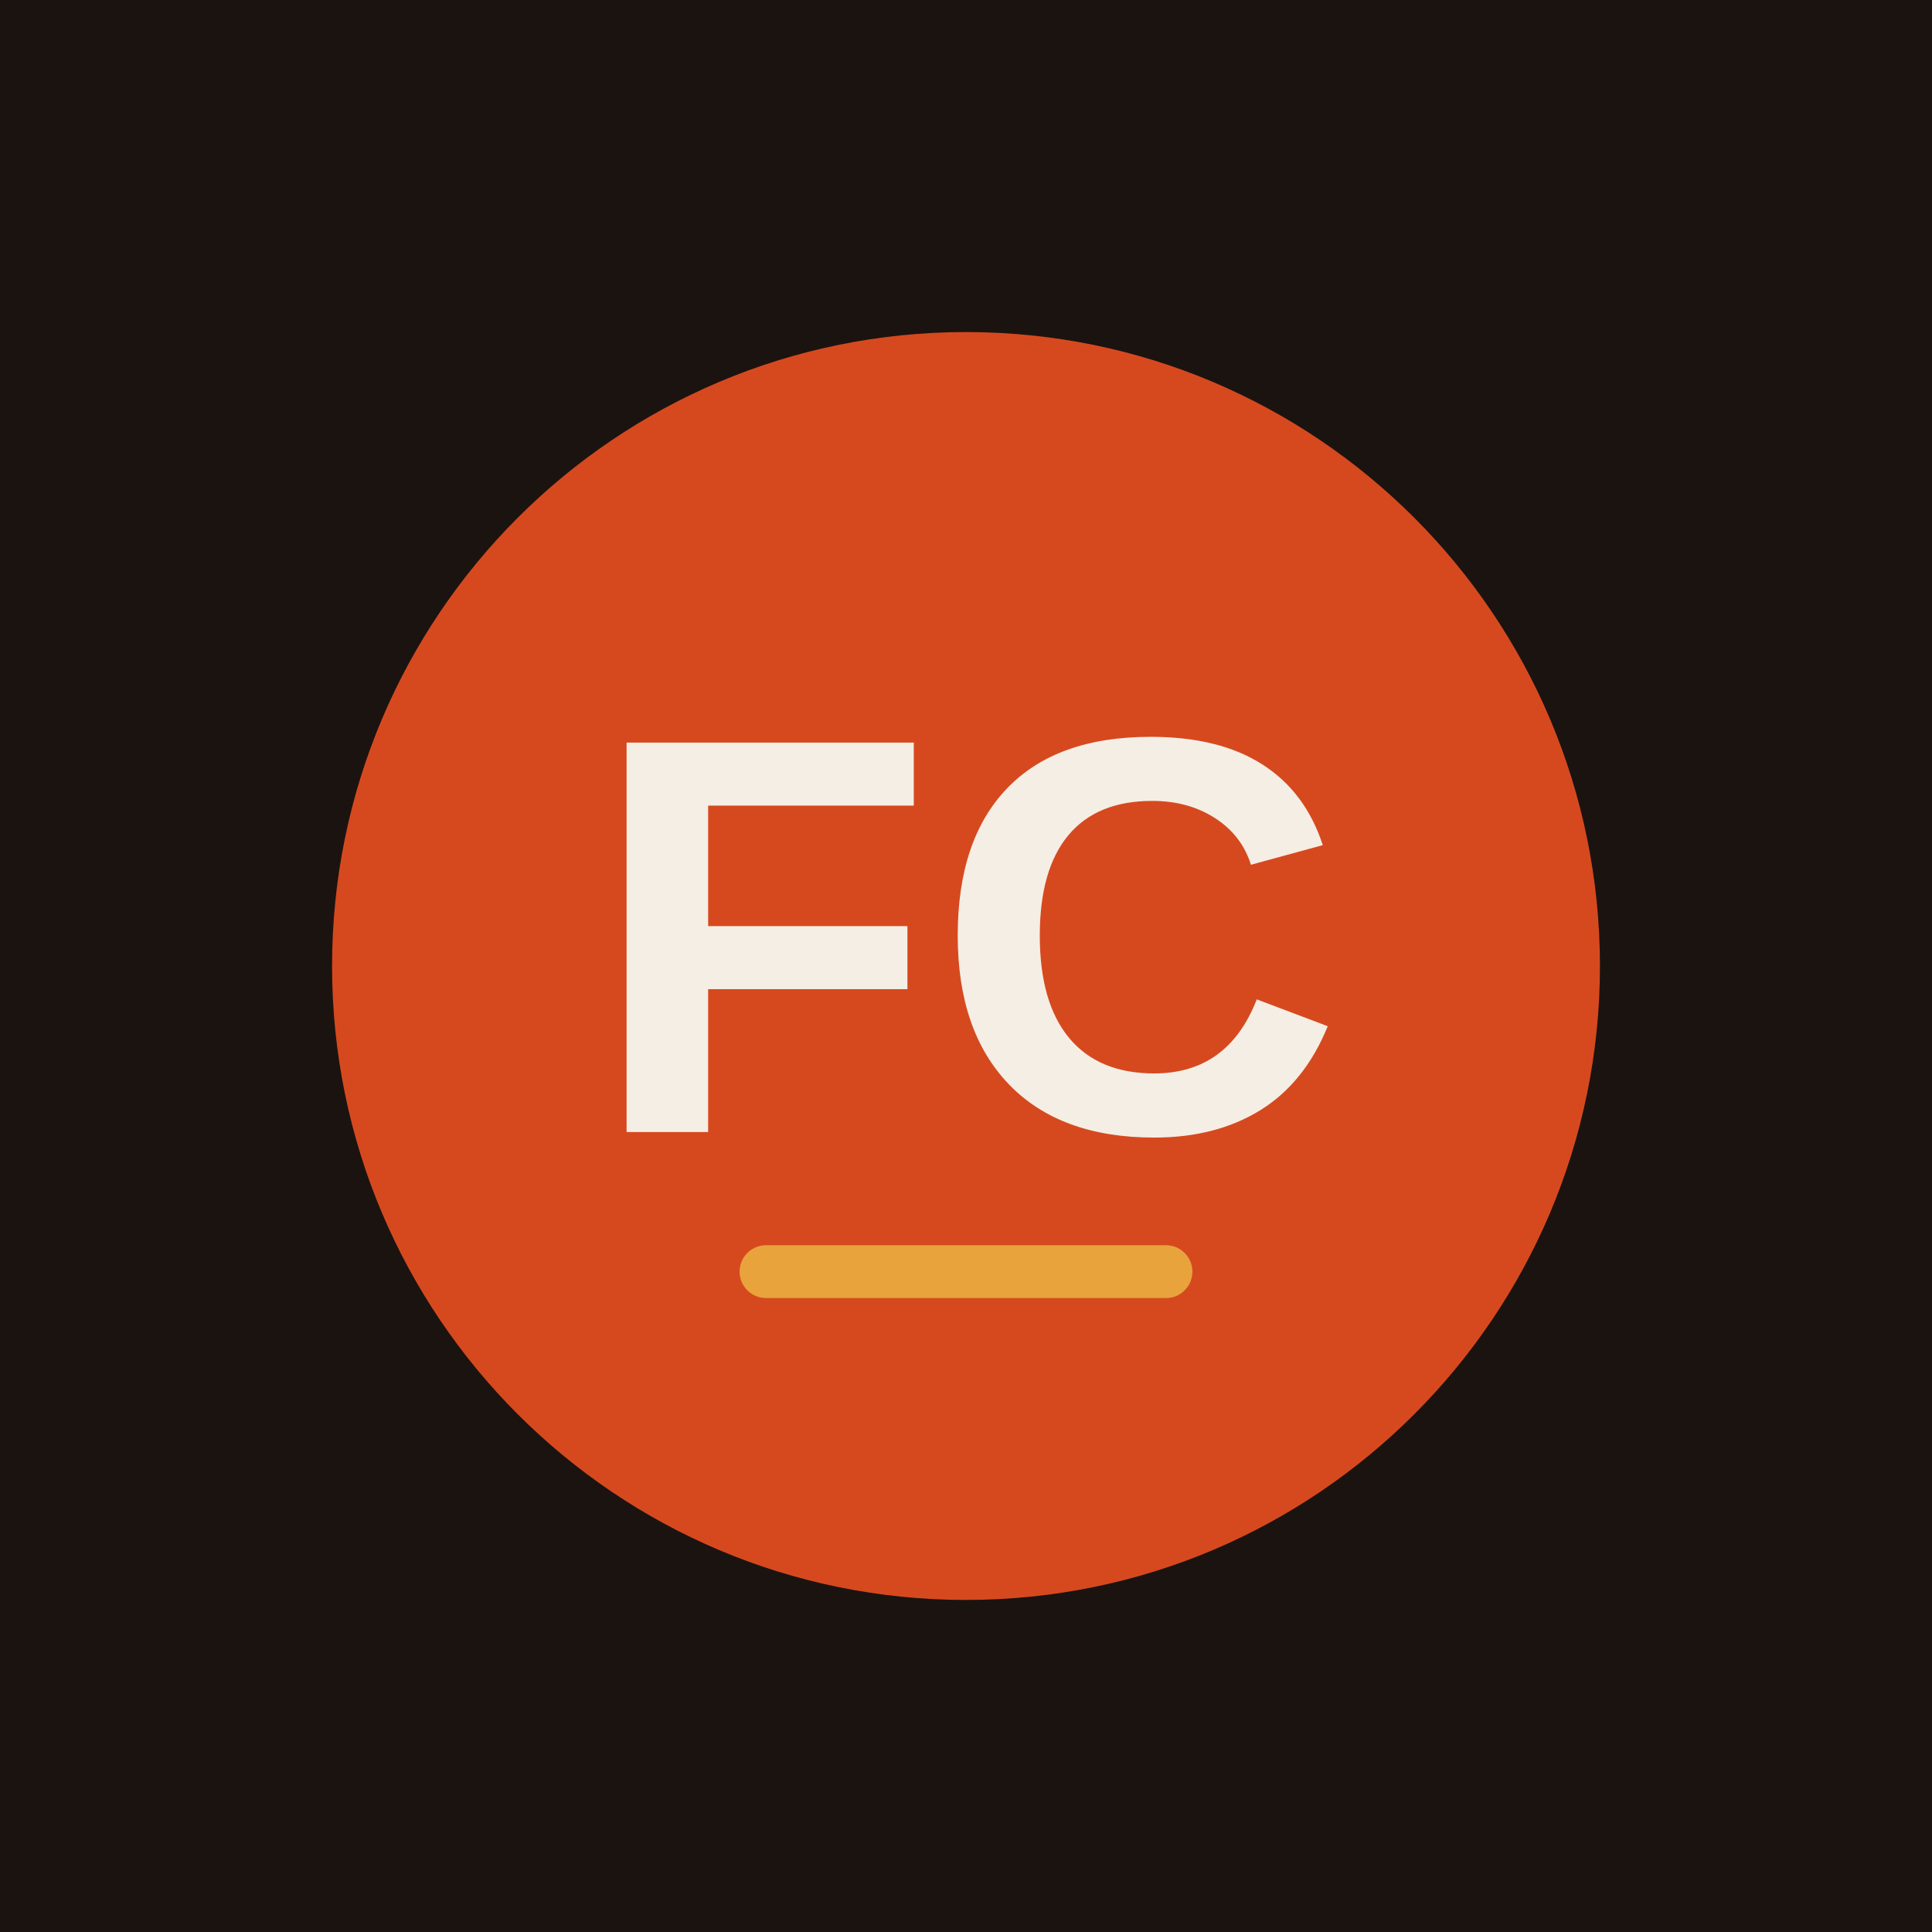
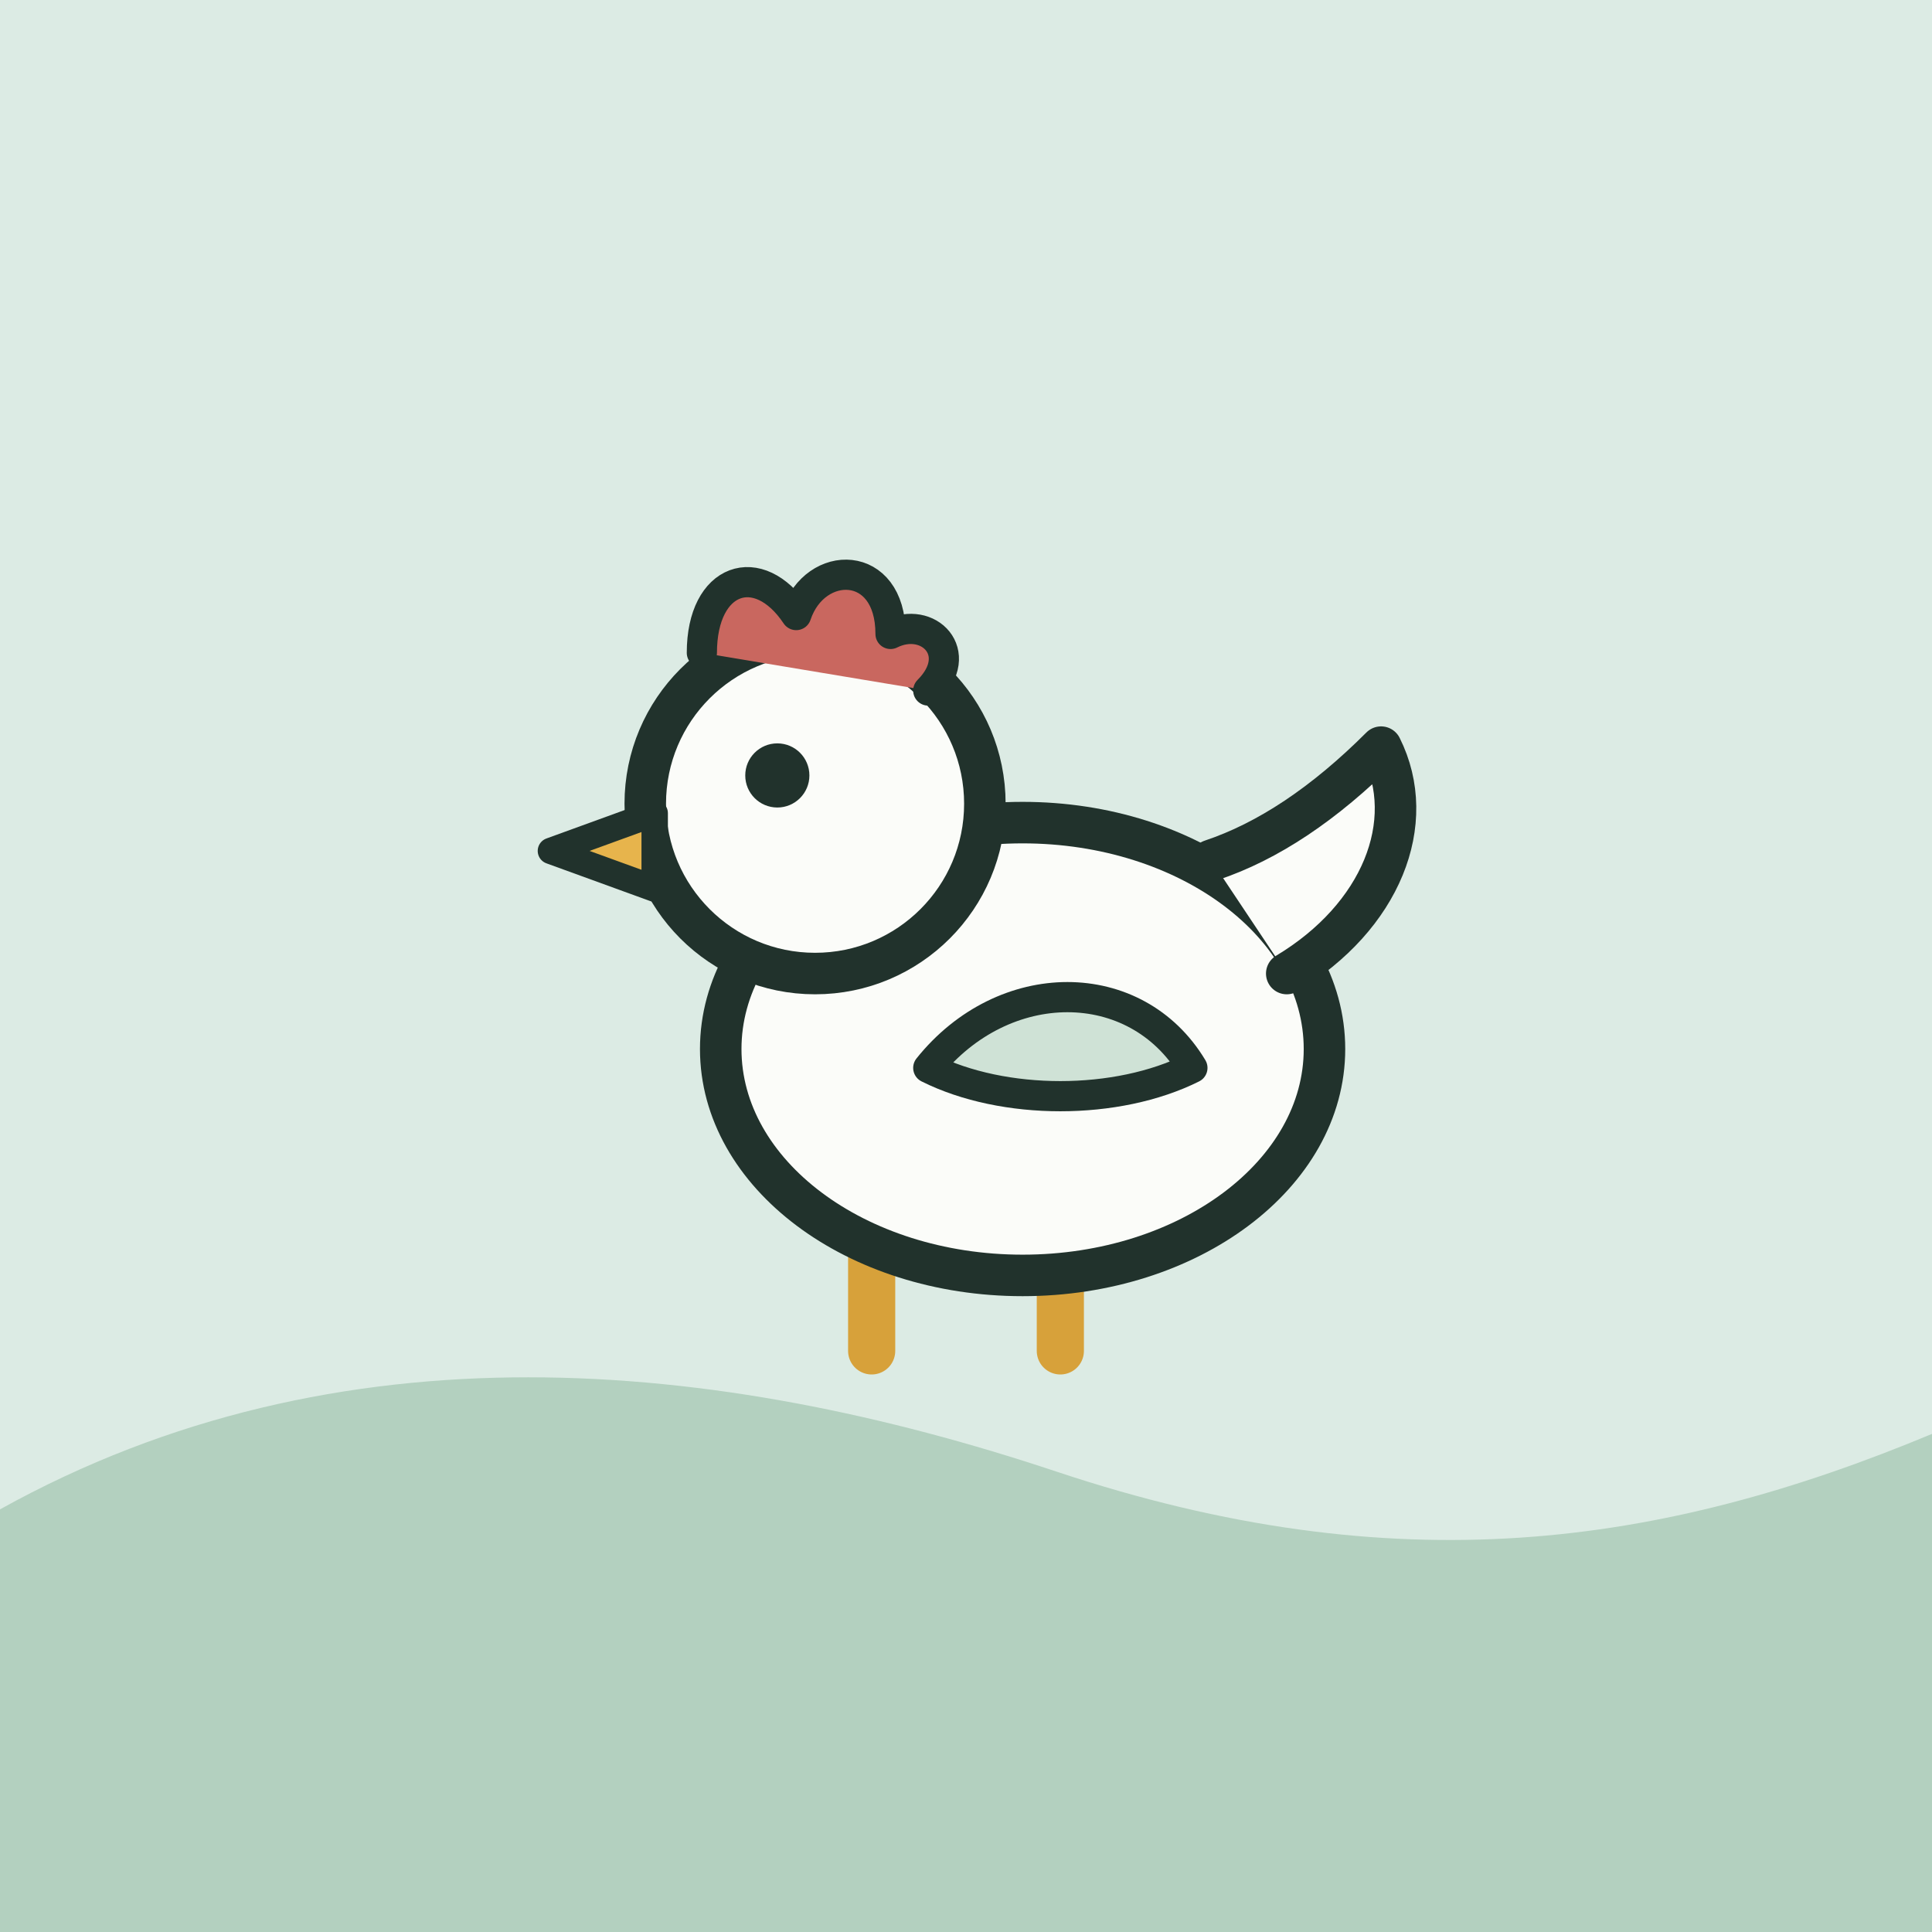
<svg xmlns="http://www.w3.org/2000/svg" viewBox="0 0 512 512">
-   <rect width="512" height="512" rx="0" fill="#1B1310" />
-   <circle cx="256" cy="256" r="168" fill="#D6491F" />
-   <text x="256" y="300" text-anchor="middle" font-family="Arial Narrow, Arial, sans-serif" font-weight="700" font-size="150" fill="#F5EEE4">FC</text>
-   <rect x="196" y="330" width="120" height="14" rx="7" fill="#E8A33D" />
+   <rect width="512" height="512" fill="#DCEBE4" />
+   <path d="M0 512V400c90-50 190-40 280-10s160 20 232-10v132z" fill="#B3D0BF" />
+   <g transform="translate(96 88) scale(5)" stroke="#21322C" stroke-width="2.2" stroke-linejoin="round" stroke-linecap="round">
+     <path d="M27 49v5M37 49v5" stroke="#D7A13A" stroke-width="2.5" />
+     <ellipse cx="35" cy="38" rx="16" ry="12" fill="#FBFCF9" />
+     <path d="M49 34c5-3 7-8 5-12-3 3-6 5-9 6" fill="#FBFCF9" />
+     <circle cx="24" cy="25" r="9" fill="#FBFCF9" />
+     <path d="M18 17c0-4 3-5 5-2 1-3 5-3 5 1 2-1 4 1 2 3" fill="#C9675F" stroke-width="1.6" />
+     <path d="M15.5 25.5 10 27.5l5.5 2z" fill="#E7B44C" stroke-width="1.4" />
+     <circle cx="22" cy="23.5" r="1.7" fill="#21322C" stroke="none" />
+     <path d="M30 39c4-5 11-5 14 0-4 2-10 2-14 0z" fill="#CFE2D6" stroke-width="1.6" />
+   </g>
</svg>
